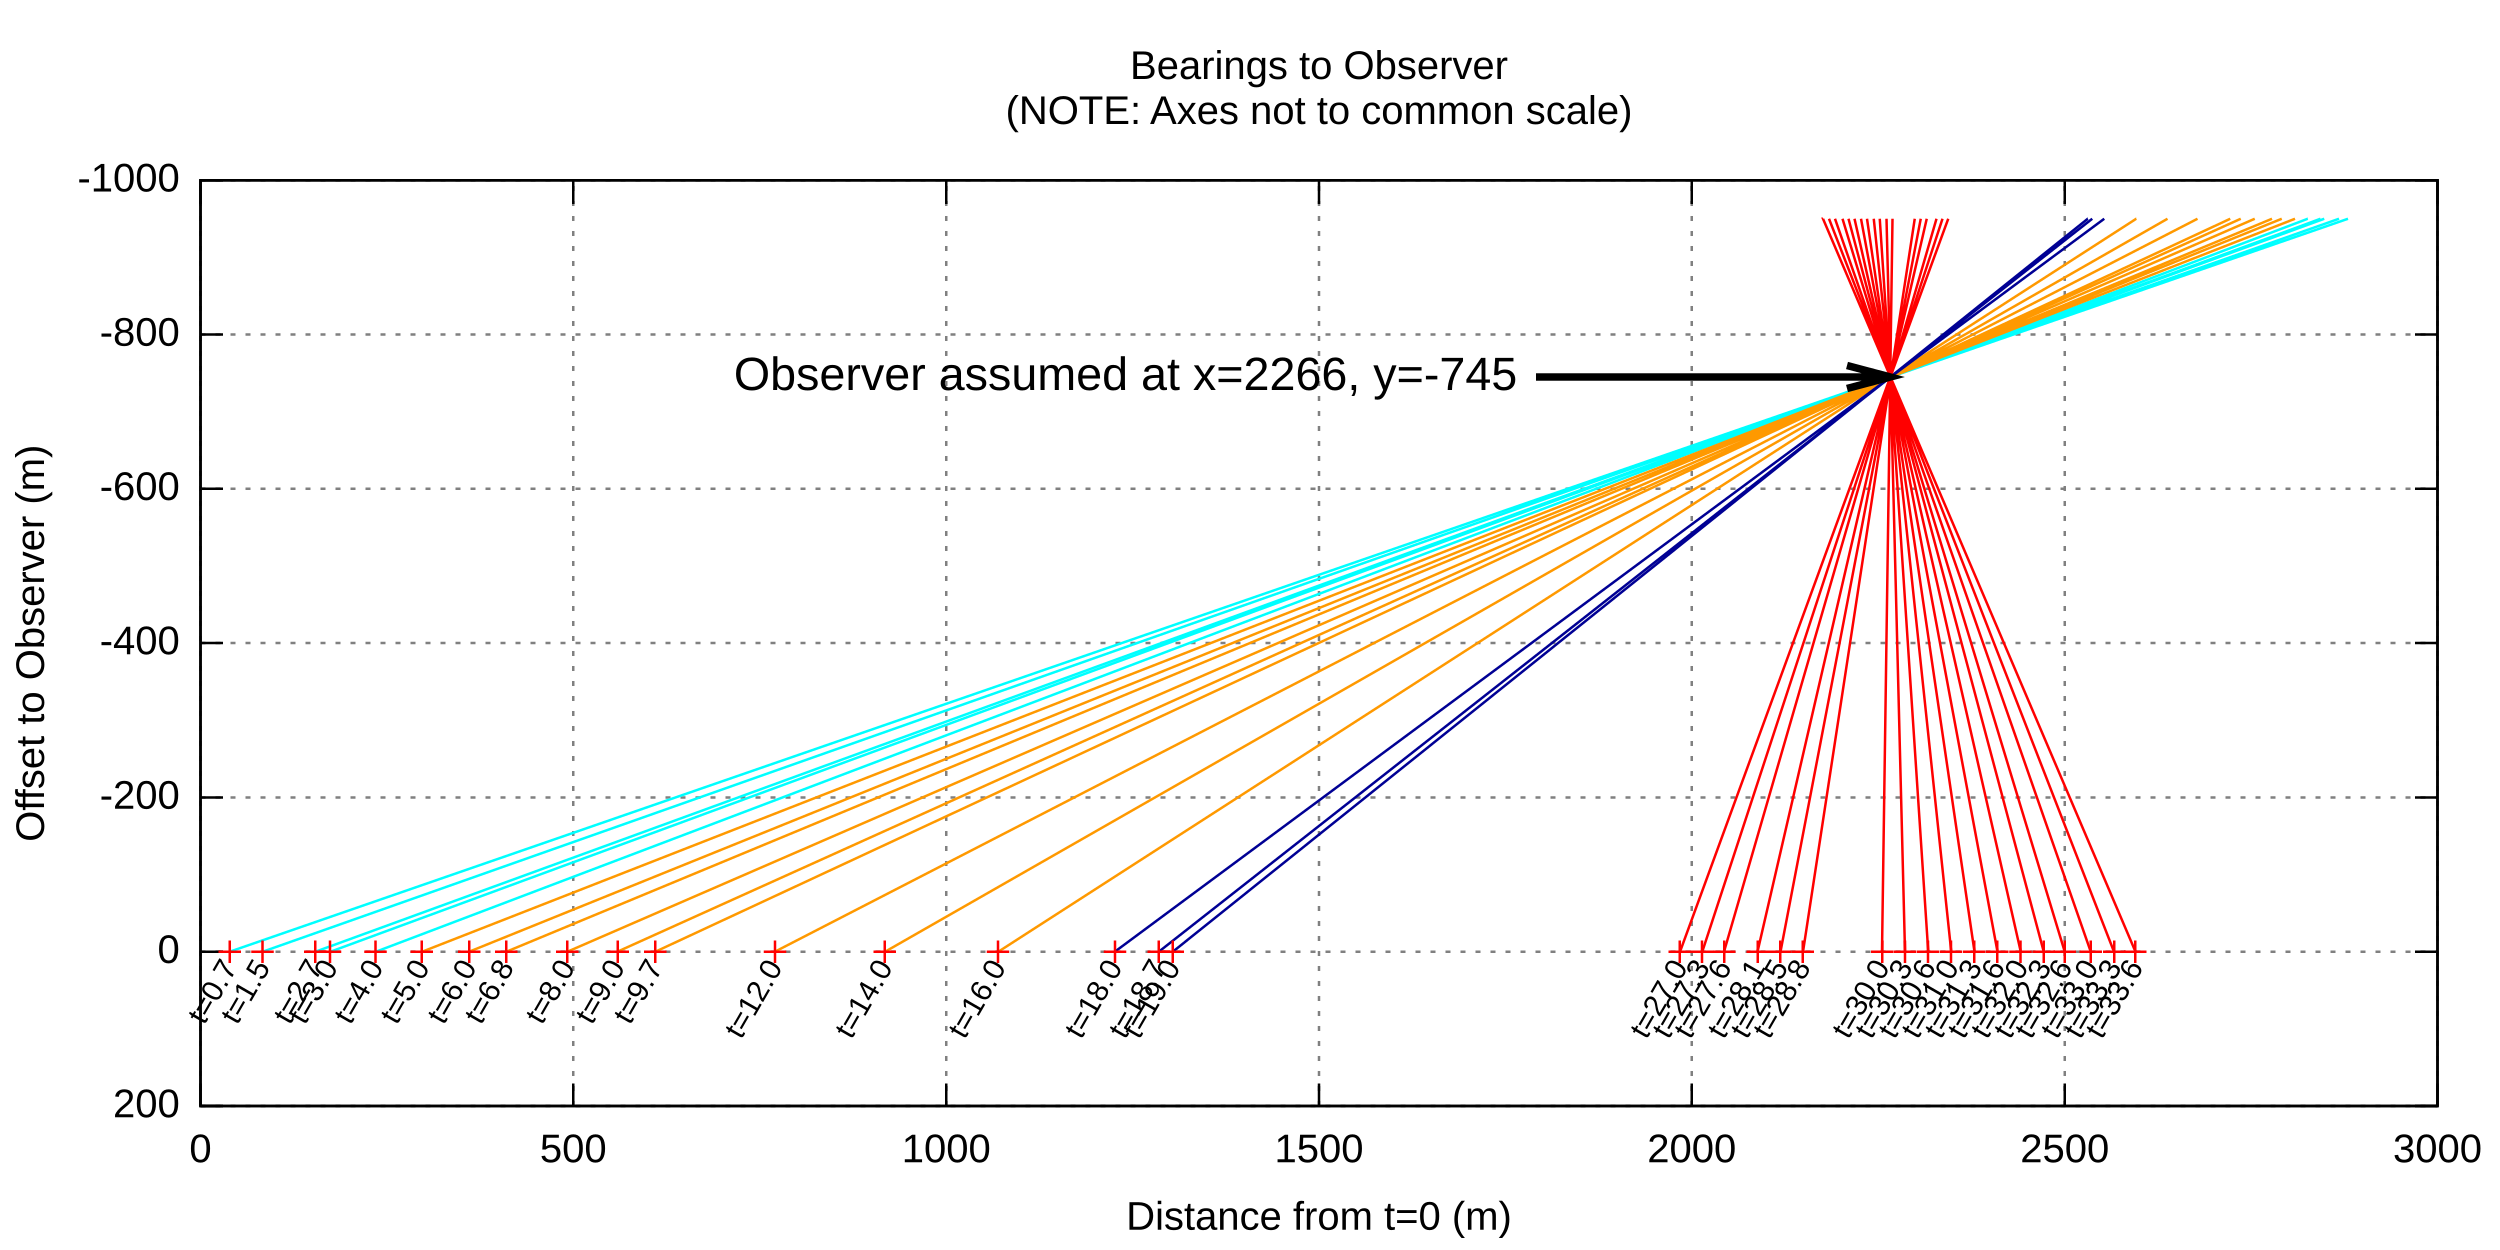
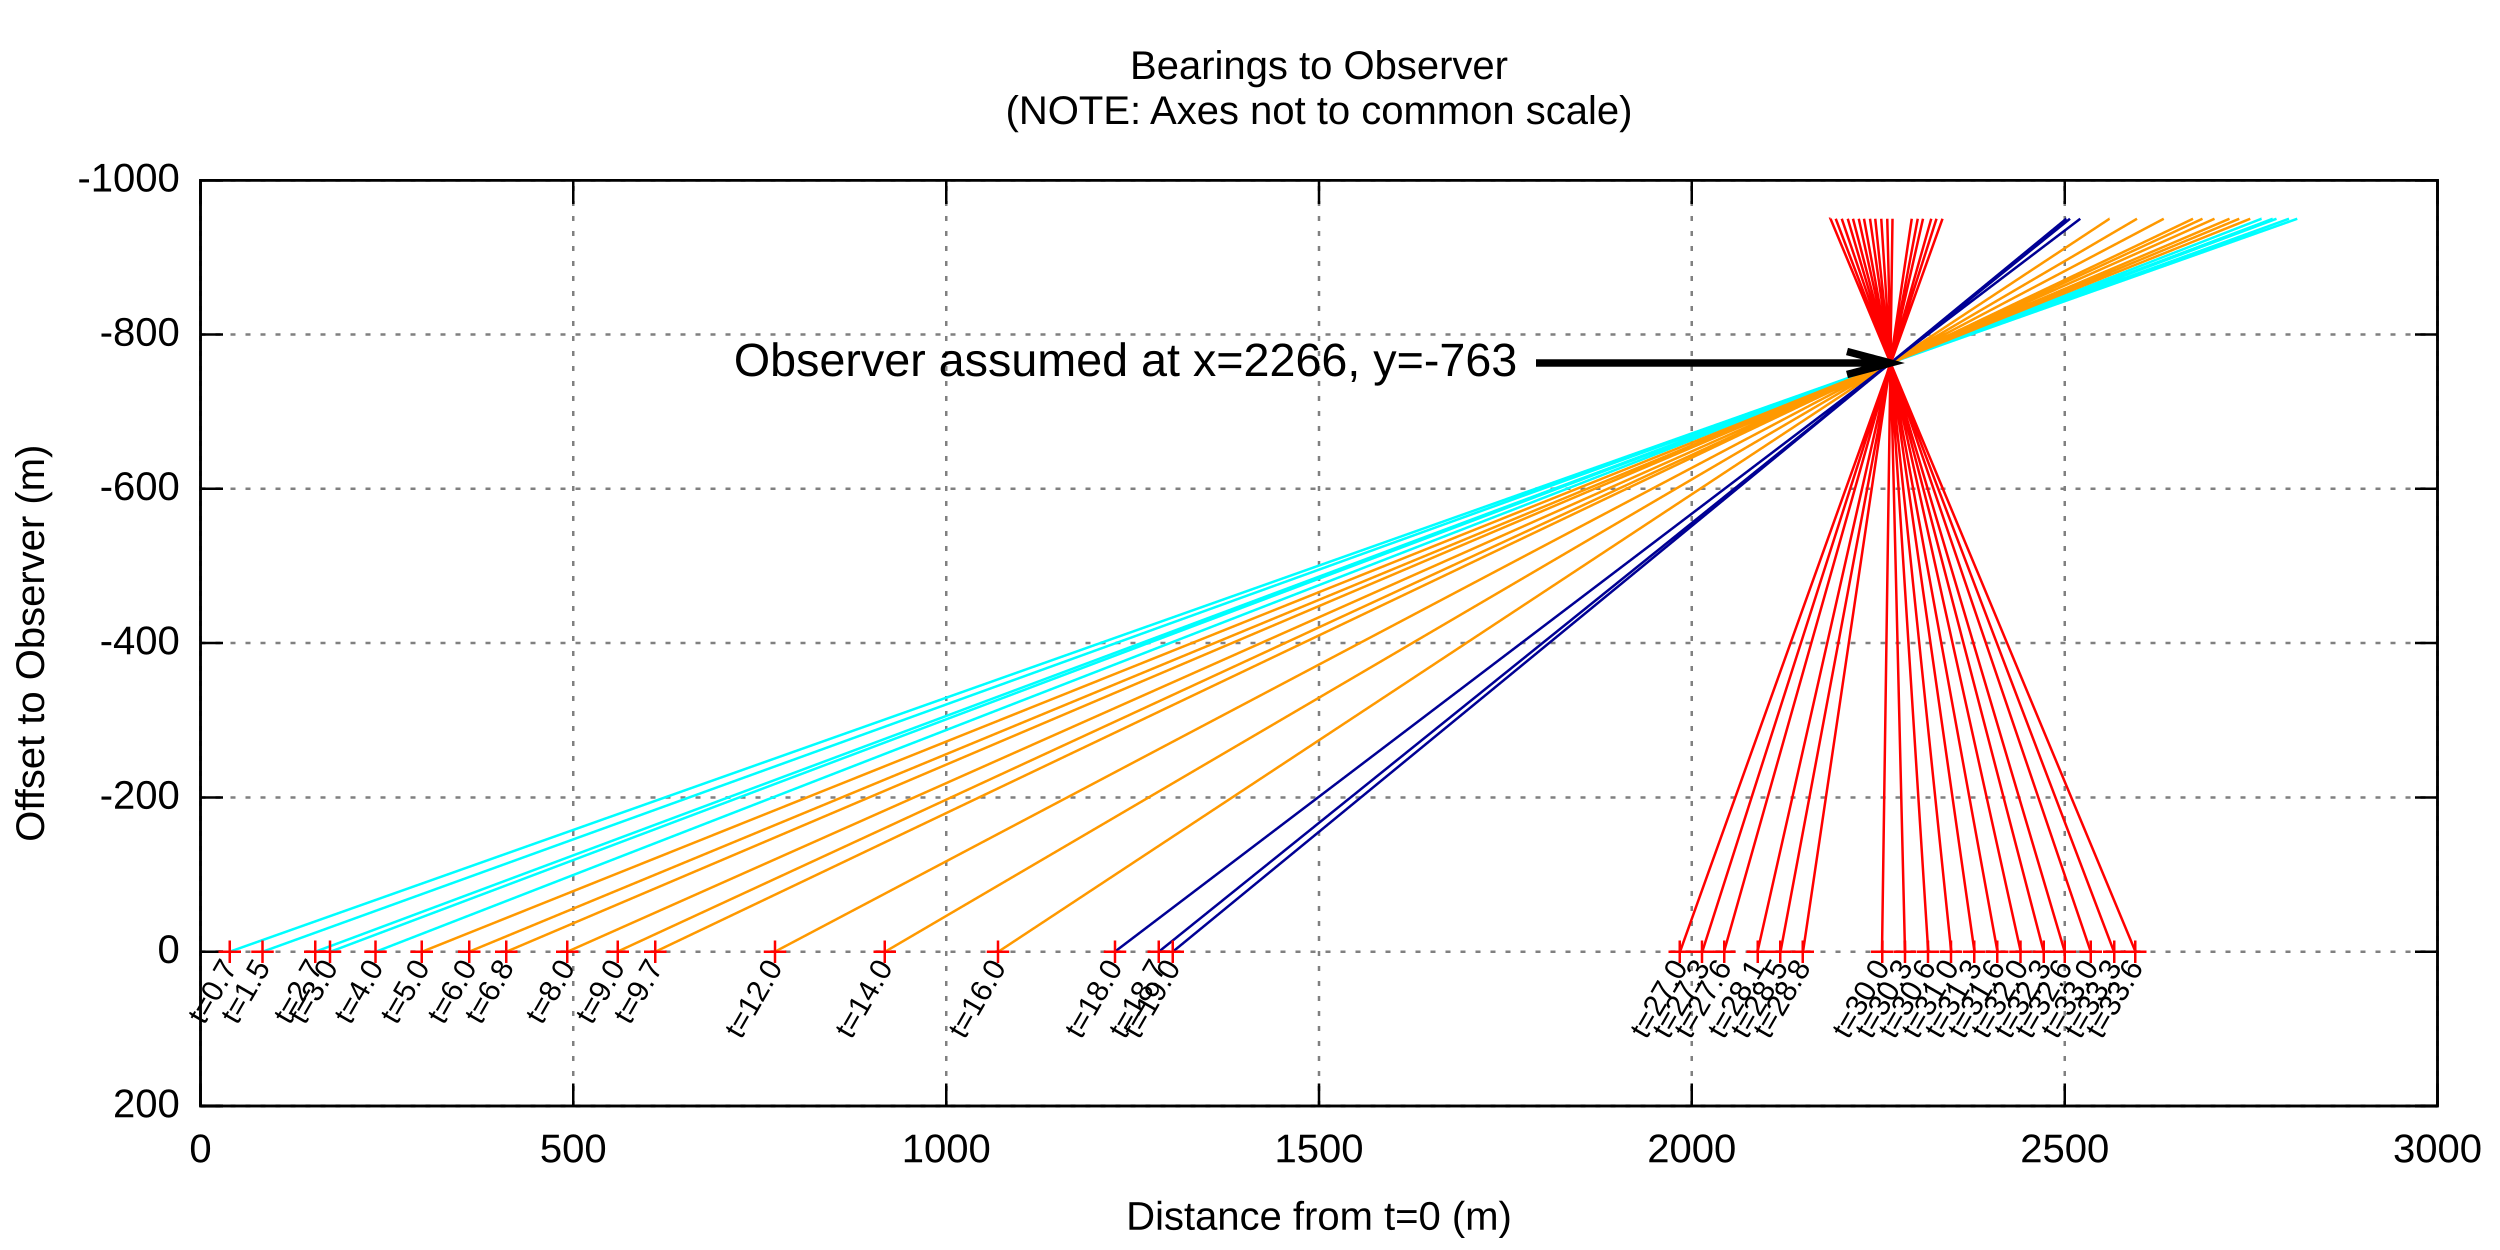
<svg xmlns="http://www.w3.org/2000/svg" xmlns:xlink="http://www.w3.org/1999/xlink" width="1000" height="500" viewBox="0 0 1000 500">
  <g id="gnuplot_canvas">
    <rect x="0" y="0" width="1000" height="500" fill="none" />
    <defs>
      <circle id="gpDot" r="0.5" stroke-width="0.5" />
      <path id="gpPt0" stroke-width="0.222" stroke="currentColor" d="M-1,0 h2 M0,-1 v2" />
      <path id="gpPt1" stroke-width="0.222" stroke="currentColor" d="M-1,-1 L1,1 M1,-1 L-1,1" />
      <path id="gpPt2" stroke-width="0.222" stroke="currentColor" d="M-1,0 L1,0 M0,-1 L0,1 M-1,-1 L1,1 M-1,1 L1,-1" />
      <rect id="gpPt3" stroke-width="0.222" stroke="currentColor" x="-1" y="-1" width="2" height="2" />
      <rect id="gpPt4" stroke-width="0.222" stroke="currentColor" fill="currentColor" x="-1" y="-1" width="2" height="2" />
      <circle id="gpPt5" stroke-width="0.222" stroke="currentColor" cx="0" cy="0" r="1" />
      <use xlink:href="#gpPt5" id="gpPt6" fill="currentColor" stroke="none" />
      <path id="gpPt7" stroke-width="0.222" stroke="currentColor" d="M0,-1.33 L-1.33,0.67 L1.33,0.67 z" />
      <use xlink:href="#gpPt7" id="gpPt8" fill="currentColor" stroke="none" />
      <use xlink:href="#gpPt7" id="gpPt9" stroke="currentColor" transform="rotate(180)" />
      <use xlink:href="#gpPt9" id="gpPt10" fill="currentColor" stroke="none" />
      <use xlink:href="#gpPt3" id="gpPt11" stroke="currentColor" transform="rotate(45)" />
      <use xlink:href="#gpPt11" id="gpPt12" fill="currentColor" stroke="none" />
    </defs>
    <g style="fill:none; color:white; stroke:currentColor; stroke-width:1.00; stroke-linecap:butt; stroke-linejoin:miter">
</g>
    <g style="fill:none; color:black; stroke:currentColor; stroke-width:1.00; stroke-linecap:butt; stroke-linejoin:miter">
</g>
    <g style="fill:none; color:gray; stroke:currentColor; stroke-width:1.00; stroke-linecap:butt; stroke-linejoin:miter">
      <path stroke="gray" stroke-dasharray=" 2,4" class="gridline" d="M80.2,72.1 L975.0,72.1  h0.01" />
    </g>
    <g style="fill:none; color:black; stroke:currentColor; stroke-width:1.00; stroke-linecap:butt; stroke-linejoin:miter">
      <path stroke="black" d="M80.2,72.1 L89.2,72.1 M975.0,72.1 L966.0,72.1  h0.01" />
      <g transform="translate(71.9,76.6)" style="stroke:none; fill:black; font-family:Arial; font-size:12.00pt; text-anchor:end">
        <text>-1000</text>
      </g>
    </g>
    <g style="fill:none; color:gray; stroke:currentColor; stroke-width:1.00; stroke-linecap:butt; stroke-linejoin:miter">
      <path stroke="gray" stroke-dasharray=" 2,4" class="gridline" d="M80.2,133.8 L975.0,133.8  h0.01" />
    </g>
    <g style="fill:none; color:black; stroke:currentColor; stroke-width:1.00; stroke-linecap:butt; stroke-linejoin:miter">
      <path stroke="black" d="M80.2,133.8 L89.2,133.8 M975.0,133.8 L966.0,133.8  h0.01" />
      <g transform="translate(71.9,138.3)" style="stroke:none; fill:black; font-family:Arial; font-size:12.00pt; text-anchor:end">
        <text>-800</text>
      </g>
    </g>
    <g style="fill:none; color:gray; stroke:currentColor; stroke-width:1.00; stroke-linecap:butt; stroke-linejoin:miter">
      <path stroke="gray" stroke-dasharray=" 2,4" class="gridline" d="M80.2,195.5 L975.0,195.5  h0.01" />
    </g>
    <g style="fill:none; color:black; stroke:currentColor; stroke-width:1.00; stroke-linecap:butt; stroke-linejoin:miter">
      <path stroke="black" d="M80.2,195.5 L89.2,195.5 M975.0,195.5 L966.0,195.5  h0.01" />
      <g transform="translate(71.9,200.0)" style="stroke:none; fill:black; font-family:Arial; font-size:12.00pt; text-anchor:end">
        <text>-600</text>
      </g>
    </g>
    <g style="fill:none; color:gray; stroke:currentColor; stroke-width:1.00; stroke-linecap:butt; stroke-linejoin:miter">
      <path stroke="gray" stroke-dasharray=" 2,4" class="gridline" d="M80.2,257.2 L975.0,257.2  h0.01" />
    </g>
    <g style="fill:none; color:black; stroke:currentColor; stroke-width:1.00; stroke-linecap:butt; stroke-linejoin:miter">
      <path stroke="black" d="M80.2,257.2 L89.2,257.2 M975.0,257.2 L966.0,257.2  h0.01" />
      <g transform="translate(71.9,261.7)" style="stroke:none; fill:black; font-family:Arial; font-size:12.00pt; text-anchor:end">
        <text>-400</text>
      </g>
    </g>
    <g style="fill:none; color:gray; stroke:currentColor; stroke-width:1.00; stroke-linecap:butt; stroke-linejoin:miter">
      <path stroke="gray" stroke-dasharray=" 2,4" class="gridline" d="M80.2,319.0 L975.0,319.0  h0.01" />
    </g>
    <g style="fill:none; color:black; stroke:currentColor; stroke-width:1.00; stroke-linecap:butt; stroke-linejoin:miter">
      <path stroke="black" d="M80.2,319.0 L89.2,319.0 M975.0,319.0 L966.0,319.0  h0.01" />
      <g transform="translate(71.9,323.5)" style="stroke:none; fill:black; font-family:Arial; font-size:12.00pt; text-anchor:end">
        <text>-200</text>
      </g>
    </g>
    <g style="fill:none; color:gray; stroke:currentColor; stroke-width:1.00; stroke-linecap:butt; stroke-linejoin:miter">
      <path stroke="gray" stroke-dasharray=" 2,4" class="gridline" d="M80.2,380.7 L975.0,380.7  h0.01" />
    </g>
    <g style="fill:none; color:black; stroke:currentColor; stroke-width:1.00; stroke-linecap:butt; stroke-linejoin:miter">
      <path stroke="black" d="M80.2,380.7 L89.2,380.7 M975.0,380.7 L966.0,380.7  h0.01" />
      <g transform="translate(71.9,385.2)" style="stroke:none; fill:black; font-family:Arial; font-size:12.00pt; text-anchor:end">
        <text> 0</text>
      </g>
    </g>
    <g style="fill:none; color:gray; stroke:currentColor; stroke-width:1.00; stroke-linecap:butt; stroke-linejoin:miter">
      <path stroke="gray" stroke-dasharray=" 2,4" class="gridline" d="M80.2,442.4 L975.0,442.4  h0.01" />
    </g>
    <g style="fill:none; color:black; stroke:currentColor; stroke-width:1.00; stroke-linecap:butt; stroke-linejoin:miter">
      <path stroke="black" d="M80.2,442.4 L89.2,442.4 M975.0,442.4 L966.0,442.4  h0.01" />
      <g transform="translate(71.9,446.9)" style="stroke:none; fill:black; font-family:Arial; font-size:12.00pt; text-anchor:end">
        <text> 200</text>
      </g>
    </g>
    <g style="fill:none; color:gray; stroke:currentColor; stroke-width:1.00; stroke-linecap:butt; stroke-linejoin:miter">
      <path stroke="gray" stroke-dasharray=" 2,4" class="gridline" d="M80.2,442.4 L80.2,72.1  h0.01" />
    </g>
    <g style="fill:none; color:black; stroke:currentColor; stroke-width:1.00; stroke-linecap:butt; stroke-linejoin:miter">
      <path stroke="black" d="M80.2,442.4 L80.2,433.4 M80.2,72.1 L80.2,81.1  h0.01" />
      <g transform="translate(80.2,464.9)" style="stroke:none; fill:black; font-family:Arial; font-size:12.00pt; text-anchor:middle">
        <text> 0</text>
      </g>
    </g>
    <g style="fill:none; color:gray; stroke:currentColor; stroke-width:1.00; stroke-linecap:butt; stroke-linejoin:miter">
      <path stroke="gray" stroke-dasharray=" 2,4" class="gridline" d="M229.3,442.4 L229.3,72.1  h0.01" />
    </g>
    <g style="fill:none; color:black; stroke:currentColor; stroke-width:1.00; stroke-linecap:butt; stroke-linejoin:miter">
      <path stroke="black" d="M229.3,442.4 L229.3,433.4 M229.3,72.1 L229.3,81.1  h0.01" />
      <g transform="translate(229.3,464.9)" style="stroke:none; fill:black; font-family:Arial; font-size:12.00pt; text-anchor:middle">
        <text> 500</text>
      </g>
    </g>
    <g style="fill:none; color:gray; stroke:currentColor; stroke-width:1.00; stroke-linecap:butt; stroke-linejoin:miter">
      <path stroke="gray" stroke-dasharray=" 2,4" class="gridline" d="M378.5,442.4 L378.5,72.1  h0.01" />
    </g>
    <g style="fill:none; color:black; stroke:currentColor; stroke-width:1.00; stroke-linecap:butt; stroke-linejoin:miter">
      <path stroke="black" d="M378.5,442.4 L378.5,433.4 M378.5,72.1 L378.5,81.1  h0.01" />
      <g transform="translate(378.5,464.9)" style="stroke:none; fill:black; font-family:Arial; font-size:12.00pt; text-anchor:middle">
        <text> 1000</text>
      </g>
    </g>
    <g style="fill:none; color:gray; stroke:currentColor; stroke-width:1.00; stroke-linecap:butt; stroke-linejoin:miter">
      <path stroke="gray" stroke-dasharray=" 2,4" class="gridline" d="M527.6,442.4 L527.6,72.1  h0.01" />
    </g>
    <g style="fill:none; color:black; stroke:currentColor; stroke-width:1.00; stroke-linecap:butt; stroke-linejoin:miter">
      <path stroke="black" d="M527.6,442.4 L527.6,433.4 M527.6,72.1 L527.6,81.1  h0.01" />
      <g transform="translate(527.6,464.9)" style="stroke:none; fill:black; font-family:Arial; font-size:12.00pt; text-anchor:middle">
        <text> 1500</text>
      </g>
    </g>
    <g style="fill:none; color:gray; stroke:currentColor; stroke-width:1.00; stroke-linecap:butt; stroke-linejoin:miter">
      <path stroke="gray" stroke-dasharray=" 2,4" class="gridline" d="M676.7,442.4 L676.7,72.1  h0.01" />
    </g>
    <g style="fill:none; color:black; stroke:currentColor; stroke-width:1.00; stroke-linecap:butt; stroke-linejoin:miter">
      <path stroke="black" d="M676.7,442.4 L676.7,433.4 M676.7,72.1 L676.7,81.1  h0.01" />
      <g transform="translate(676.7,464.9)" style="stroke:none; fill:black; font-family:Arial; font-size:12.00pt; text-anchor:middle">
        <text> 2000</text>
      </g>
    </g>
    <g style="fill:none; color:gray; stroke:currentColor; stroke-width:1.00; stroke-linecap:butt; stroke-linejoin:miter">
      <path stroke="gray" stroke-dasharray=" 2,4" class="gridline" d="M825.9,442.4 L825.9,72.1  h0.01" />
    </g>
    <g style="fill:none; color:black; stroke:currentColor; stroke-width:1.00; stroke-linecap:butt; stroke-linejoin:miter">
      <path stroke="black" d="M825.9,442.4 L825.9,433.4 M825.9,72.1 L825.9,81.1  h0.01" />
      <g transform="translate(825.9,464.9)" style="stroke:none; fill:black; font-family:Arial; font-size:12.00pt; text-anchor:middle">
        <text> 2500</text>
      </g>
    </g>
    <g style="fill:none; color:gray; stroke:currentColor; stroke-width:1.00; stroke-linecap:butt; stroke-linejoin:miter">
      <path stroke="gray" stroke-dasharray=" 2,4" class="gridline" d="M975.0,442.4 L975.0,72.1  h0.01" />
    </g>
    <g style="fill:none; color:black; stroke:currentColor; stroke-width:1.00; stroke-linecap:butt; stroke-linejoin:miter">
      <path stroke="black" d="M975.0,442.4 L975.0,433.4 M975.0,72.1 L975.0,81.1  h0.01" />
      <g transform="translate(975.0,464.9)" style="stroke:none; fill:black; font-family:Arial; font-size:12.00pt; text-anchor:middle">
        <text> 3000</text>
      </g>
      <path stroke="black" d="M80.2,72.1 L80.2,442.4 L975.0,442.4 L975.0,72.1 L80.2,72.1 Z  h0.01" />
      <g transform="translate(17.6,257.3) rotate(270)" style="stroke:none; fill:black; font-family:Arial; font-size:12.00pt; text-anchor:middle">
        <text>Offset to Observer (m)</text>
      </g>
      <g transform="translate(527.6,491.9)" style="stroke:none; fill:black; font-family:Arial; font-size:12.00pt; text-anchor:middle">
        <text>Distance from t=0 (m)</text>
      </g>
      <g transform="translate(527.6,31.6)" style="stroke:none; fill:black; font-family:Arial; font-size:12.00pt; text-anchor:middle">
        <text>Bearings to Observer</text>
      </g>
      <g transform="translate(527.6,49.6)" style="stroke:none; fill:black; font-family:Arial; font-size:12.00pt; text-anchor:middle">
        <text>(NOTE: Axes not to common scale)</text>
      </g>
      <g transform="translate(95.2,386.9) rotate(-60)" style="stroke:none; fill:black; font-family:Arial; font-size:9.00pt; text-anchor:end">
        <text>t=0.7</text>
      </g>
      <g transform="translate(108.4,386.9) rotate(-60)" style="stroke:none; fill:black; font-family:Arial; font-size:9.00pt; text-anchor:end">
        <text>t=1.5</text>
      </g>
      <g transform="translate(129.5,386.9) rotate(-60)" style="stroke:none; fill:black; font-family:Arial; font-size:9.00pt; text-anchor:end">
        <text>t=2.7</text>
      </g>
      <g transform="translate(135.5,386.9) rotate(-60)" style="stroke:none; fill:black; font-family:Arial; font-size:9.00pt; text-anchor:end">
        <text>t=3.0</text>
      </g>
      <g transform="translate(153.7,386.9) rotate(-60)" style="stroke:none; fill:black; font-family:Arial; font-size:9.00pt; text-anchor:end">
        <text>t=4.0</text>
      </g>
      <g transform="translate(172.2,386.9) rotate(-60)" style="stroke:none; fill:black; font-family:Arial; font-size:9.00pt; text-anchor:end">
        <text>t=5.0</text>
      </g>
      <g transform="translate(191.0,386.9) rotate(-60)" style="stroke:none; fill:black; font-family:Arial; font-size:9.00pt; text-anchor:end">
        <text>t=6.0</text>
      </g>
      <g transform="translate(205.9,386.9) rotate(-60)" style="stroke:none; fill:black; font-family:Arial; font-size:9.00pt; text-anchor:end">
        <text>t=6.8</text>
      </g>
      <g transform="translate(230.3,386.9) rotate(-60)" style="stroke:none; fill:black; font-family:Arial; font-size:9.00pt; text-anchor:end">
        <text>t=8.0</text>
      </g>
      <g transform="translate(250.3,386.9) rotate(-60)" style="stroke:none; fill:black; font-family:Arial; font-size:9.00pt; text-anchor:end">
        <text>t=9.0</text>
      </g>
      <g transform="translate(265.5,386.9) rotate(-60)" style="stroke:none; fill:black; font-family:Arial; font-size:9.00pt; text-anchor:end">
        <text>t=9.7</text>
      </g>
      <g transform="translate(313.3,386.9) rotate(-60)" style="stroke:none; fill:black; font-family:Arial; font-size:9.00pt; text-anchor:end">
        <text>t=12.0</text>
      </g>
      <g transform="translate(357.4,386.9) rotate(-60)" style="stroke:none; fill:black; font-family:Arial; font-size:9.00pt; text-anchor:end">
        <text>t=14.0</text>
      </g>
      <g transform="translate(402.7,386.9) rotate(-60)" style="stroke:none; fill:black; font-family:Arial; font-size:9.00pt; text-anchor:end">
        <text>t=16.0</text>
      </g>
      <g transform="translate(449.3,386.9) rotate(-60)" style="stroke:none; fill:black; font-family:Arial; font-size:9.00pt; text-anchor:end">
        <text>t=18.0</text>
      </g>
      <g transform="translate(466.9,386.9) rotate(-60)" style="stroke:none; fill:black; font-family:Arial; font-size:9.00pt; text-anchor:end">
        <text>t=18.7</text>
      </g>
      <g transform="translate(472.5,386.9) rotate(-60)" style="stroke:none; fill:black; font-family:Arial; font-size:9.00pt; text-anchor:end">
        <text>t=19.0</text>
      </g>
      <g transform="translate(675.4,386.9) rotate(-60)" style="stroke:none; fill:black; font-family:Arial; font-size:9.00pt; text-anchor:end">
        <text>t=27.0</text>
      </g>
      <g transform="translate(684.3,386.9) rotate(-60)" style="stroke:none; fill:black; font-family:Arial; font-size:9.00pt; text-anchor:end">
        <text>t=27.3</text>
      </g>
      <g transform="translate(693.0,386.9) rotate(-60)" style="stroke:none; fill:black; font-family:Arial; font-size:9.00pt; text-anchor:end">
        <text>t=27.6</text>
      </g>
      <g transform="translate(706.4,386.9) rotate(-60)" style="stroke:none; fill:black; font-family:Arial; font-size:9.00pt; text-anchor:end">
        <text>t=28.1</text>
      </g>
      <g transform="translate(715.6,386.9) rotate(-60)" style="stroke:none; fill:black; font-family:Arial; font-size:9.00pt; text-anchor:end">
        <text>t=28.5</text>
      </g>
      <g transform="translate(724.6,386.9) rotate(-60)" style="stroke:none; fill:black; font-family:Arial; font-size:9.00pt; text-anchor:end">
        <text>t=28.8</text>
      </g>
      <g transform="translate(756.2,386.9) rotate(-60)" style="stroke:none; fill:black; font-family:Arial; font-size:9.00pt; text-anchor:end">
        <text>t=30.0</text>
      </g>
      <g transform="translate(765.4,386.9) rotate(-60)" style="stroke:none; fill:black; font-family:Arial; font-size:9.00pt; text-anchor:end">
        <text>t=30.3</text>
      </g>
      <g transform="translate(774.7,386.9) rotate(-60)" style="stroke:none; fill:black; font-family:Arial; font-size:9.00pt; text-anchor:end">
        <text>t=30.6</text>
      </g>
      <g transform="translate(783.9,386.9) rotate(-60)" style="stroke:none; fill:black; font-family:Arial; font-size:9.00pt; text-anchor:end">
        <text>t=31.0</text>
      </g>
      <g transform="translate(793.2,386.9) rotate(-60)" style="stroke:none; fill:black; font-family:Arial; font-size:9.00pt; text-anchor:end">
        <text>t=31.3</text>
      </g>
      <g transform="translate(802.4,386.9) rotate(-60)" style="stroke:none; fill:black; font-family:Arial; font-size:9.00pt; text-anchor:end">
        <text>t=31.6</text>
      </g>
      <g transform="translate(811.7,386.9) rotate(-60)" style="stroke:none; fill:black; font-family:Arial; font-size:9.00pt; text-anchor:end">
        <text>t=32.0</text>
      </g>
      <g transform="translate(820.9,386.9) rotate(-60)" style="stroke:none; fill:black; font-family:Arial; font-size:9.00pt; text-anchor:end">
        <text>t=32.3</text>
      </g>
      <g transform="translate(829.3,386.9) rotate(-60)" style="stroke:none; fill:black; font-family:Arial; font-size:9.00pt; text-anchor:end">
        <text>t=32.6</text>
      </g>
      <g transform="translate(839.7,386.9) rotate(-60)" style="stroke:none; fill:black; font-family:Arial; font-size:9.00pt; text-anchor:end">
        <text>t=33.0</text>
      </g>
      <g transform="translate(849.0,386.9) rotate(-60)" style="stroke:none; fill:black; font-family:Arial; font-size:9.00pt; text-anchor:end">
        <text>t=33.3</text>
      </g>
      <g transform="translate(857.6,386.9) rotate(-60)" style="stroke:none; fill:black; font-family:Arial; font-size:9.00pt; text-anchor:end">
        <text>t=33.6</text>
      </g>
-       <g transform="translate(606.9,156.0)" style="stroke:none; fill:black; font-family:Arial; font-size:14.00pt; text-anchor:end">
-         <text>Observer assumed at x=2266, y=-745</text>
+       <g transform="translate(606.9,150.4)" style="stroke:none; fill:black; font-family:Arial; font-size:14.00pt; text-anchor:end">
+         <text>Observer assumed at x=2266, y=-763</text>
      </g>
    </g>
    <g style="fill:none; color:cyan; stroke:currentColor; stroke-width:1.00; stroke-linecap:butt; stroke-linejoin:miter">
-       <path stroke="cyan" d="M91.8,380.7 L939.2,87.5 M105.0,380.7 L935.6,87.5 M126.1,380.7 L929.7,87.5 M132.1,380.7 L928.2,87.5    M150.3,380.7 L923.1,87.5  h0.01" />
+       <path stroke="cyan" d="M91.8,380.7 L918.9,87.5 M105.0,380.7 L915.6,87.5 M126.1,380.7 L910.6,87.5 M132.1,380.7 L909.1,87.5    M150.3,380.7 L904.6,87.5  h0.01" />
    </g>
    <g style="fill:none; color:#FF9900; stroke:currentColor; stroke-width:1.00; stroke-linecap:butt; stroke-linejoin:miter">
-       <path stroke="#FF9900" d="M168.8,380.7 L918.0,87.5 M187.6,380.7 L912.7,87.5 M202.5,380.7 L908.8,87.5 M226.9,380.7 L901.9,87.5    M246.9,380.7 L896.3,87.5 M262.1,380.7 L892.1,87.5 M309.9,380.7 L879.0,87.5 M354.0,380.7 L867.0,87.5    M399.3,380.7 L854.5,87.5  h0.01" />
+       <path stroke="#FF9900" d="M168.8,380.7 L900.1,87.5 M187.6,380.7 L895.7,87.5 M202.5,380.7 L891.8,87.5 M226.9,380.7 L885.8,87.5    M246.9,380.7 L881.0,87.5 M262.1,380.7 L877.2,87.5 M309.9,380.7 L865.5,87.5 M354.0,380.7 L854.8,87.5    M399.3,380.7 L843.8,87.5  h0.01" />
    </g>
    <g style="fill:none; color:#000094; stroke:currentColor; stroke-width:1.00; stroke-linecap:butt; stroke-linejoin:miter">
-       <path stroke="#000094" d="M445.9,380.7 L841.7,87.5 M463.5,380.7 L836.9,87.5 M469.1,380.7 L835.1,87.5  h0.01" />
+       <path stroke="#000094" d="M445.9,380.7 L832.1,87.5 M463.5,380.7 L828.0,87.5 M469.1,380.7 L826.5,87.5  h0.01" />
    </g>
    <g style="fill:none; color:red; stroke:currentColor; stroke-width:1.00; stroke-linecap:butt; stroke-linejoin:miter">
-       <path stroke="red" d="M672.0,380.7 L779.3,87.5 M680.9,380.7 L777.0,87.5 M689.6,380.7 L774.6,87.5 M703.0,380.7 L770.7,87.5    M712.2,380.7 L768.3,87.5 M721.2,380.7 L765.9,87.5 M752.8,380.7 L757.0,87.5 M762.0,380.7 L754.6,87.5    M771.3,380.7 L751.9,87.5 M780.5,380.7 L749.5,87.5 M789.8,380.7 L746.8,87.5 M799.0,380.7 L744.4,87.5    M808.3,380.7 L741.8,87.5 M817.5,380.7 L739.4,87.5 M825.9,380.7 L737.0,87.5 M836.3,380.7 L734.0,87.5    M845.6,380.7 L731.6,87.5 M854.2,380.7 L729.2,87.5  h0.01" />
+       <path stroke="red" d="M672.0,380.7 L777.0,87.5 M680.9,380.7 L774.6,87.5 M689.6,380.7 L772.5,87.5 M703.0,380.7 L769.2,87.5    M712.2,380.7 L767.1,87.5 M721.2,380.7 L764.7,87.5 M752.8,380.7 L757.0,87.5 M762.0,380.7 L754.9,87.5    M771.3,380.7 L752.5,87.5 M780.5,380.7 L750.1,87.5 M789.8,380.7 L748.0,87.5 M799.0,380.7 L745.6,87.5    M808.3,380.7 L743.5,87.5 M817.5,380.7 L741.2,87.5 M825.9,380.7 L739.1,87.5 M836.3,380.7 L736.7,87.5    M845.6,380.7 L734.3,87.5 M854.2,380.7 L732.2,87.5  h0.01" />
    </g>
    <g style="fill:none; color:red; stroke:red; stroke-width:3.00; stroke-linecap:butt; stroke-linejoin:miter">
</g>
    <g style="fill:none; color:black; stroke:currentColor; stroke-width:3.00; stroke-linecap:butt; stroke-linejoin:miter">
-       <path stroke="black" d="M738.8,155.4 L756.1,150.8 L738.8,146.2 M614.4,150.8 L756.1,150.8  h0.01" />
+       <path stroke="black" d="M738.8,149.8 L756.1,145.2 L738.8,140.6 M614.4,145.2 L756.1,145.2  h0.01" />
    </g>
    <g style="fill:none; color:black; stroke:black; stroke-width:1.00; stroke-linecap:butt; stroke-linejoin:miter">
</g>
    <g id="gnuplot_plot_1">
      <g style="fill:none; color:red; stroke:currentColor; stroke-width:1.00; stroke-linecap:butt; stroke-linejoin:miter">
        <use xlink:href="#gpPt0" transform="translate(91.9,380.7) scale(4.50)" color="red" />
        <use xlink:href="#gpPt0" transform="translate(105.0,380.7) scale(4.50)" color="red" />
        <use xlink:href="#gpPt0" transform="translate(126.1,380.7) scale(4.50)" color="red" />
        <use xlink:href="#gpPt0" transform="translate(132.0,380.7) scale(4.50)" color="red" />
        <use xlink:href="#gpPt0" transform="translate(150.2,380.7) scale(4.50)" color="red" />
        <use xlink:href="#gpPt0" transform="translate(168.7,380.7) scale(4.50)" color="red" />
        <use xlink:href="#gpPt0" transform="translate(187.7,380.7) scale(4.50)" color="red" />
        <use xlink:href="#gpPt0" transform="translate(202.5,380.7) scale(4.50)" color="red" />
        <use xlink:href="#gpPt0" transform="translate(226.9,380.7) scale(4.50)" color="red" />
        <use xlink:href="#gpPt0" transform="translate(247.1,380.7) scale(4.50)" color="red" />
        <use xlink:href="#gpPt0" transform="translate(262.1,380.7) scale(4.50)" color="red" />
        <use xlink:href="#gpPt0" transform="translate(310.0,380.7) scale(4.50)" color="red" />
        <use xlink:href="#gpPt0" transform="translate(353.9,380.7) scale(4.50)" color="red" />
        <use xlink:href="#gpPt0" transform="translate(399.2,380.7) scale(4.50)" color="red" />
        <use xlink:href="#gpPt0" transform="translate(446.0,380.7) scale(4.50)" color="red" />
        <use xlink:href="#gpPt0" transform="translate(463.5,380.7) scale(4.50)" color="red" />
        <use xlink:href="#gpPt0" transform="translate(469.1,380.7) scale(4.50)" color="red" />
        <use xlink:href="#gpPt0" transform="translate(671.9,380.7) scale(4.50)" color="red" />
        <use xlink:href="#gpPt0" transform="translate(680.8,380.7) scale(4.50)" color="red" />
        <use xlink:href="#gpPt0" transform="translate(689.7,380.7) scale(4.50)" color="red" />
        <use xlink:href="#gpPt0" transform="translate(703.1,380.7) scale(4.50)" color="red" />
        <use xlink:href="#gpPt0" transform="translate(712.1,380.7) scale(4.50)" color="red" />
        <use xlink:href="#gpPt0" transform="translate(721.1,380.7) scale(4.50)" color="red" />
        <use xlink:href="#gpPt0" transform="translate(752.9,380.7) scale(4.50)" color="red" />
        <use xlink:href="#gpPt0" transform="translate(762.0,380.7) scale(4.50)" color="red" />
        <use xlink:href="#gpPt0" transform="translate(771.2,380.7) scale(4.50)" color="red" />
        <use xlink:href="#gpPt0" transform="translate(780.4,380.7) scale(4.50)" color="red" />
        <use xlink:href="#gpPt0" transform="translate(789.7,380.7) scale(4.50)" color="red" />
        <use xlink:href="#gpPt0" transform="translate(798.9,380.7) scale(4.50)" color="red" />
        <use xlink:href="#gpPt0" transform="translate(808.2,380.7) scale(4.50)" color="red" />
        <use xlink:href="#gpPt0" transform="translate(817.5,380.7) scale(4.50)" color="red" />
        <use xlink:href="#gpPt0" transform="translate(825.9,380.7) scale(4.50)" color="red" />
        <use xlink:href="#gpPt0" transform="translate(836.3,380.7) scale(4.50)" color="red" />
        <use xlink:href="#gpPt0" transform="translate(845.7,380.7) scale(4.50)" color="red" />
        <use xlink:href="#gpPt0" transform="translate(854.1,380.7) scale(4.50)" color="red" />
      </g>
    </g>
    <g style="fill:none; color:black; stroke:currentColor; stroke-width:1.00; stroke-linecap:butt; stroke-linejoin:miter">
      <path stroke="black" d="M80.2,72.1 L80.2,442.4 L975.0,442.4 L975.0,72.1 L80.2,72.1 Z  h0.01" />
    </g>
  </g>
</svg>
